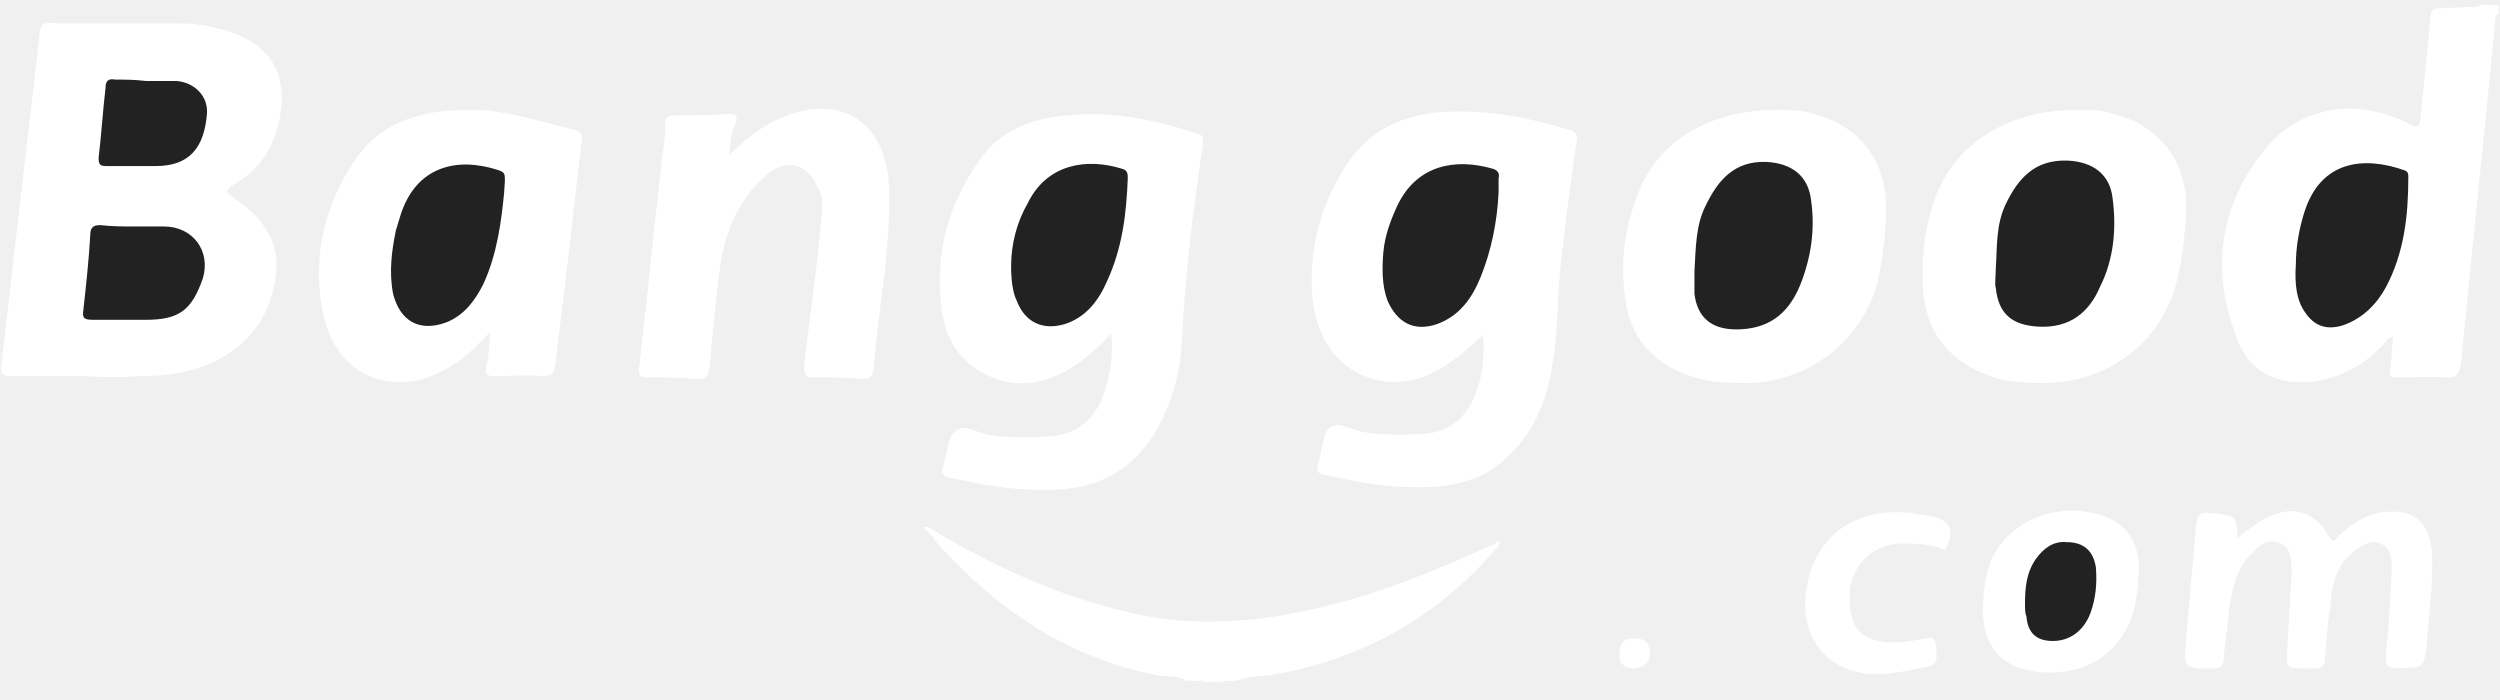
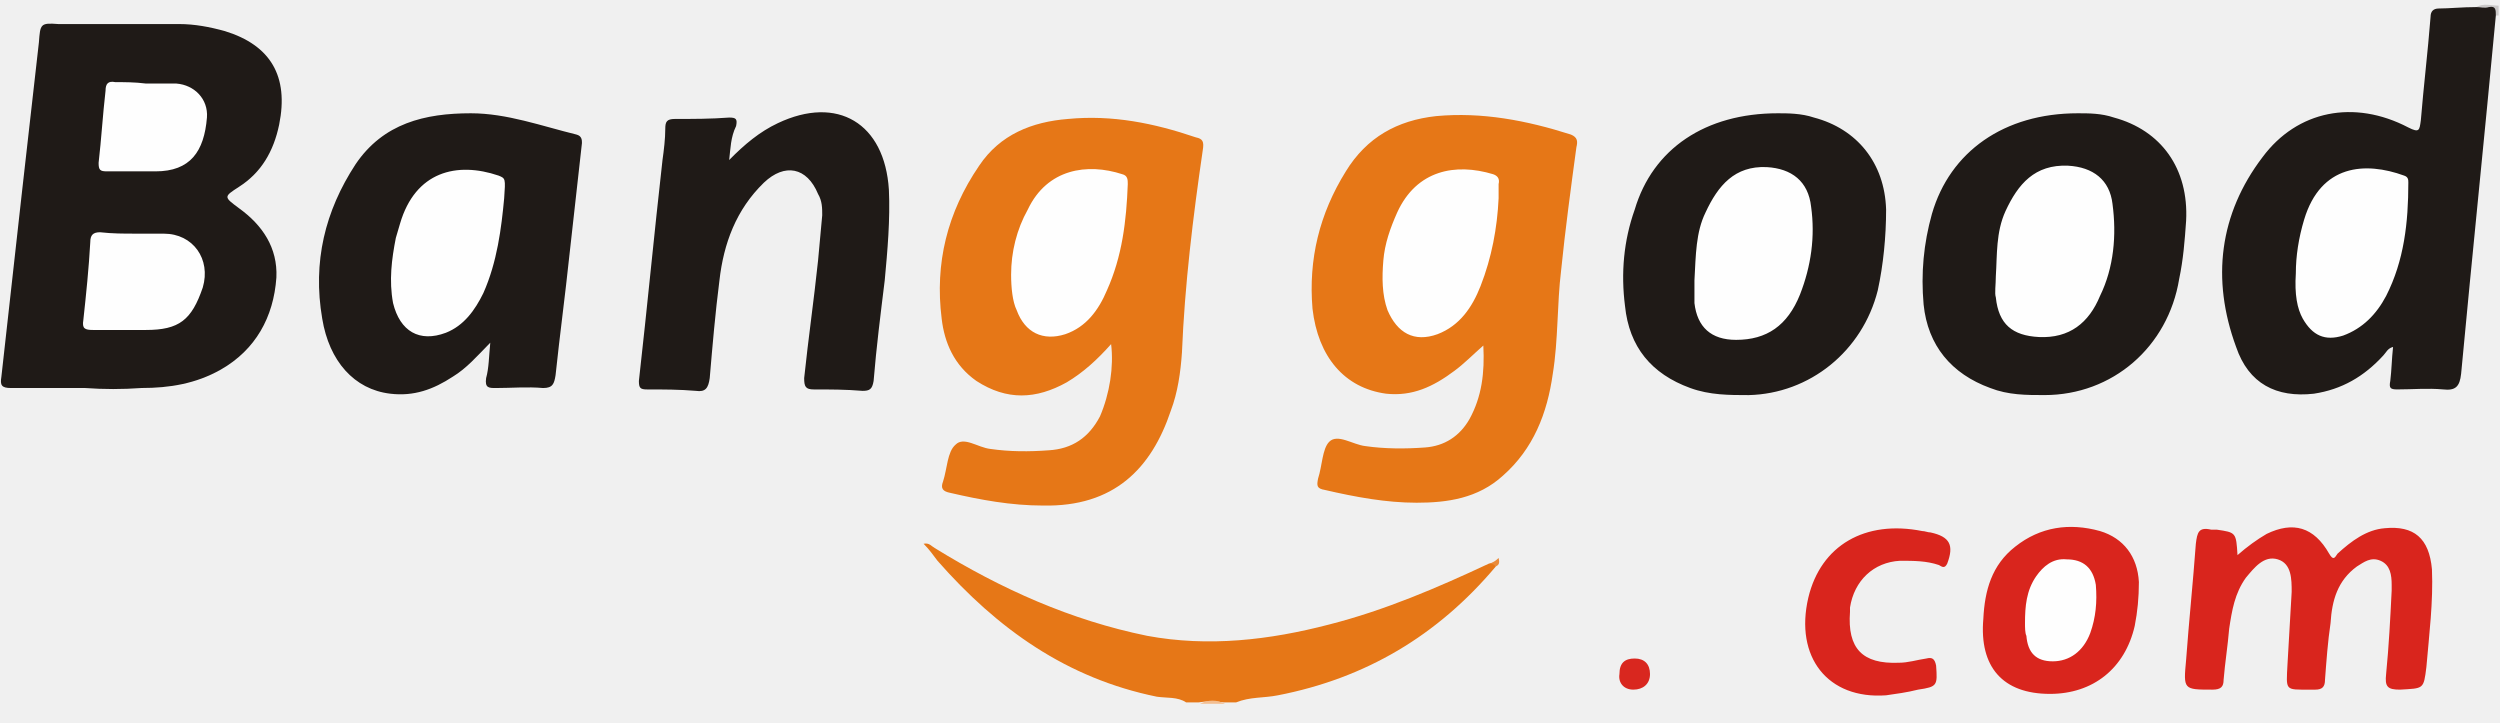
- <svg xmlns="http://www.w3.org/2000/svg" width="100" height="28" viewBox="0 0 100 28">
+ <svg xmlns="http://www.w3.org/2000/svg" width="90" height="26" viewBox="0 0 90 26">
  <g fill="none">
-     <path fill="#FFF" d="M59.833 21.96c-2.333 2.691-5.222 4.338-8.722 4.997-.555.11-1.111.055-1.667.274h-.5c-.333-.055-.666-.055-1 0h-.5c-.333-.22-.777-.164-1.166-.22-3.611-.713-6.39-2.635-8.778-5.27-.167-.22-.333-.439-.556-.659.223-.055.334.11.445.165 2.667 1.592 5.444 2.8 8.5 3.404 2.444.44 4.889.165 7.278-.44 2.222-.548 4.333-1.427 6.389-2.36.166-.055.277-.055.277.11zM99.056.275c.277-.165.61-.055.888-.055v.384h-.11c-.223-.22-.556-.11-.778-.33z" />
-     <path fill="#FFF" d="M48 27.286c.333-.164.667-.164 1 0h-1zM3.389 15.043H.444c-.388 0-.444-.11-.388-.44l.833-7.246.667-5.71c.055-.714.055-.769.777-.714h4.834c.61 0 1.222.11 1.833.275 1.833.549 2.556 1.757 2.167 3.623-.223 1.044-.723 1.867-1.611 2.416-.612.384-.612.384 0 .824.944.658 1.555 1.537 1.5 2.69-.112 1.537-.834 2.8-2.223 3.568-1 .55-2.055.714-3.166.714-.778.055-1.5.055-2.278 0zM99.056.275c.166 0 .333.054.5 0 .277-.055.277.11.277.329-.444 4.612-.944 9.278-1.389 13.89-.055.494-.222.659-.722.604-.61-.055-1.222 0-1.833 0-.278 0-.333-.055-.278-.33.056-.439.056-.823.111-1.317-.222.055-.278.22-.389.33-.777.823-1.666 1.317-2.777 1.482-1.5.164-2.612-.385-3.112-1.812-1-2.635-.666-5.16 1.056-7.357 1.389-1.812 3.667-2.25 5.833-1.153.445.22.445.11.5-.274.111-1.318.278-2.636.39-4.008 0-.22.11-.33.333-.33.388 0 .944-.054 1.5-.054zM19.61 13.286c-.555.55-.944.989-1.5 1.318-.778.494-1.555.769-2.5.659-1.444-.165-2.444-1.263-2.722-2.91-.389-2.196.111-4.173 1.333-5.984C15.333 4.776 17 4.392 18.833 4.392c1.445 0 2.834.494 4.223.824.222.055.222.22.222.33l-.5 4.336c-.167 1.538-.39 3.13-.556 4.667-.055.33-.11.494-.5.494-.61-.055-1.278 0-1.889 0-.277 0-.444 0-.389-.384.112-.384.112-.824.167-1.373zm51.5-8.894c.389 0 .945 0 1.445.165 1.722.44 2.833 1.757 2.888 3.568 0 1.044-.11 2.142-.333 3.13-.611 2.36-2.722 4.008-5.167 4.063-.777 0-1.555 0-2.333-.275-1.555-.549-2.444-1.592-2.611-3.184-.167-1.263-.056-2.526.389-3.734.722-2.36 2.833-3.733 5.722-3.733zm12 0c.445 0 .945 0 1.445.165 1.888.494 3 1.976 2.888 4.008-.055.768-.11 1.482-.277 2.25-.445 2.636-2.667 4.503-5.39 4.503-.721 0-1.444 0-2.166-.275-1.555-.549-2.5-1.647-2.667-3.24-.11-1.207 0-2.36.334-3.513.722-2.415 2.889-3.898 5.833-3.898zM29.167 6.204c.61-.604 1.222-1.098 1.944-1.428 2.389-1.098 4.278 0 4.445 2.58.055 1.154-.056 2.362-.167 3.515-.167 1.317-.333 2.58-.445 3.898-.055.329-.166.384-.444.384-.667-.055-1.278-.055-1.944-.055-.334 0-.39-.11-.39-.44.167-1.536.39-3.019.556-4.556l.167-1.757c0-.274 0-.549-.167-.823-.444-1.044-1.333-1.208-2.166-.44-1.112 1.043-1.612 2.361-1.778 3.789-.167 1.262-.278 2.525-.39 3.788-.055.384-.166.549-.555.494-.666-.055-1.277-.055-1.944-.055-.278 0-.333-.055-.333-.33.333-2.854.61-5.71.944-8.564.056-.384.111-.824.111-1.208 0-.274.056-.384.389-.384.722 0 1.444 0 2.167-.055.277 0 .333.055.277.33-.222.438-.222.878-.277 1.317zM44.444 13.341c-.555.604-1.11 1.098-1.777 1.483-1.223.658-2.39.713-3.611-.055-.89-.604-1.278-1.483-1.39-2.416-.277-2.141.223-4.118 1.5-5.93.834-1.207 2.112-1.701 3.556-1.811 1.778-.165 3.445.164 5.111.713.278.055.334.165.278.495-.389 2.58-.722 5.215-.833 7.85-.056.77-.167 1.538-.445 2.252-.777 2.25-2.277 3.733-5.11 3.678-1.279 0-2.5-.22-3.723-.494-.278-.055-.389-.165-.278-.44.167-.493.167-1.152.5-1.427.334-.33.89.11 1.39.165.777.11 1.555.11 2.332.055.945-.055 1.612-.494 2.056-1.318.389-.878.556-1.921.444-2.8zm14.89.055c-.39.33-.778.714-1.167.988-.834.604-1.667.989-2.723.879-1.666-.22-2.722-1.428-2.944-3.294-.167-1.922.278-3.679 1.333-5.326.834-1.318 2.056-1.976 3.611-2.141 1.834-.165 3.612.165 5.39.714.277.11.277.274.222.494-.223 1.592-.445 3.184-.612 4.776-.166 1.318-.11 2.69-.333 4.008-.222 1.537-.778 2.91-2 3.953-1 .878-2.222 1.043-3.444 1.043-1.223 0-2.445-.22-3.667-.494-.333-.055-.333-.165-.278-.44.167-.493.167-1.152.445-1.427.333-.329.944.11 1.444.165.778.11 1.611.11 2.389.055.778-.055 1.389-.44 1.778-1.098.5-.878.61-1.812.555-2.855zM89.5 21.522c.389-.33.778-.604 1.167-.824 1.055-.494 1.889-.274 2.5.769.166.274.222.164.333 0 .556-.494 1.167-.934 1.889-.989 1.167-.11 1.778.385 1.889 1.593.055 1.262-.111 2.525-.222 3.788-.112.878-.112.823-1.056.878-.5 0-.611-.11-.556-.604.112-1.098.167-2.14.223-3.239v-.22c0-.384-.056-.768-.445-.933-.389-.165-.666.055-.944.22-.778.549-1 1.317-1.056 2.196-.11.714-.166 1.482-.222 2.196 0 .274-.111.384-.389.384h-.222c-1 0-.945.055-.889-.988l.167-2.8c0-.494 0-1.098-.556-1.263-.555-.164-.944.33-1.278.714-.444.604-.555 1.263-.666 1.976-.056.66-.167 1.318-.223 1.977 0 .274-.11.384-.444.384-1.167 0-1.167 0-1.056-1.153.112-1.482.278-3.02.39-4.502.055-.439.11-.658.61-.549h.223c.777.11.777.11.833.989zm-7.5 5.38c-1.889 0-2.833-1.043-2.667-2.91.056-1.098.334-2.086 1.278-2.8 1-.768 2.167-.933 3.389-.604.944.275 1.5.988 1.556 1.977 0 .604-.056 1.153-.167 1.702C85 25.914 83.722 26.902 82 26.902zm-6.556.055c-2.333.165-3.666-1.482-3.11-3.788.5-2.032 2.277-3.02 4.555-2.58.111 0 .222.054.333.054.778.165.945.494.667 1.208-.111.22-.222.11-.333.055-.5-.165-1-.165-1.556-.165-1.056.055-1.833.769-2 1.812v.165c-.111 1.427.5 2.031 1.944 1.976.39 0 .723-.11 1.112-.165.222-.054.333 0 .388.275.056.769.056.823-.722.933-.444.11-.889.165-1.278.22zM65.389 25.53c.389 0 .611.219.611.603 0 .385-.278.604-.667.604s-.61-.274-.555-.604c0-.439.222-.604.61-.604zM59.833 21.96c-.055-.054-.11-.109-.222-.109.111-.055.222-.11.333-.22.056.22 0 .275-.11.33z" />
-     <path fill="#222" d="M5.389 9.059h1.167c1.166 0 1.888.988 1.555 2.086-.444 1.263-.944 1.647-2.278 1.647h-2.11c-.334 0-.445-.055-.39-.384.111-.988.223-2.032.278-3.02 0-.274.111-.384.389-.384.5.055.944.055 1.389.055zm.444-5.82h1.223c.722.055 1.277.604 1.222 1.318-.111 1.318-.667 2.086-2.056 2.086H4.278c-.278 0-.334-.055-.334-.33.112-.933.167-1.866.278-2.8 0-.274.111-.384.39-.329.388 0 .777 0 1.221.055 0-.055 0 0 0 0zm34.611 7.412c0-.878.223-1.757.667-2.526.778-1.592 2.389-1.811 3.778-1.372.222.055.222.22.222.384-.055 1.428-.222 2.8-.833 4.118-.334.769-.834 1.427-1.667 1.702-.889.274-1.611-.055-1.944-.933-.167-.33-.223-.879-.223-1.373zm19.5-2.965c-.055 1.153-.277 2.306-.722 3.404-.333.824-.833 1.537-1.722 1.867-.944.33-1.611-.055-2-.933-.222-.604-.222-1.263-.167-1.922.056-.659.278-1.263.556-1.867.778-1.647 2.333-1.921 3.833-1.482.167.055.278.165.222.384v.55zm31.89 2.91c0-.659.11-1.372.333-2.086.666-2.141 2.444-2.251 4-1.702.166.055.166.165.166.274 0 1.538-.166 3.02-.889 4.393-.388.713-.944 1.262-1.722 1.537-.722.22-1.222 0-1.61-.66-.223-.383-.334-.932-.279-1.756zm-71.667-2.91c-.111 1.153-.278 2.47-.834 3.679-.333.659-.777 1.262-1.5 1.537-1.055.384-1.833-.055-2.11-1.153-.167-.878-.056-1.702.11-2.525l.167-.55c.611-2.03 2.278-2.415 3.944-1.866.278.11.278.11.223.878zm47.61 3.185c.056-.989.056-1.867.445-2.636.5-1.043 1.167-1.811 2.445-1.757 1 .055 1.666.55 1.777 1.538.167 1.153 0 2.306-.444 3.404-.5 1.207-1.333 1.756-2.556 1.756-1 0-1.555-.494-1.666-1.427v-.878zm12.056-.165c.056-.824 0-1.702.39-2.526.5-1.043 1.166-1.811 2.5-1.756 1 .054 1.666.549 1.777 1.482.167 1.208.056 2.47-.5 3.569-.444 1.043-1.222 1.647-2.444 1.592-1.056-.055-1.612-.494-1.723-1.538-.055-.164 0-.494 0-.823zM81 24.156c0-.658.056-1.262.444-1.81.278-.385.667-.715 1.223-.66.666 0 1.055.33 1.166.989.056.658 0 1.262-.222 1.866-.278.714-.833 1.098-1.5 1.098s-1-.33-1.055-.988c-.056-.11-.056-.33-.056-.494z" />
+     <path fill="#E67717" d="M53.85 20.392c-2.1 2.498-4.7 4.028-7.85 4.64-.5.101-1 .05-1.5.254h-.45c-.3-.05-.6-.05-.9 0h-.45c-.3-.204-.7-.153-1.05-.204-3.25-.662-5.75-2.447-7.9-4.894-.15-.204-.3-.408-.5-.612.2-.05.3.102.4.153 2.4 1.479 4.9 2.6 7.65 3.161 2.2.408 4.4.153 6.55-.408 2-.51 3.9-1.325 5.75-2.192.15-.05.25-.05.25.102z" />
+     <path fill="#CAC8C8" d="M89.15.255c.25-.153.55-.051.8-.051V.56h-.1c-.2-.204-.5-.102-.7-.306z" />
+     <path fill="#F3BE91" d="M43.2 25.337c.3-.153.6-.153.9 0h-.9z" />
+     <path fill="#1F1A17" d="M3.05 13.969H.4c-.35 0-.4-.102-.35-.408L.8 6.83l.6-5.302c.05-.662.05-.713.7-.662h4.35c.55 0 1.1.102 1.65.255 1.65.51 2.3 1.63 1.95 3.364-.2.969-.65 1.734-1.45 2.243-.55.357-.55.357 0 .765.85.612 1.4 1.428 1.35 2.498-.1 1.428-.75 2.6-2 3.314-.9.51-1.85.663-2.85.663-.7.05-1.35.05-2.05 0z" />
+     <path fill="#E67717" d="M40 12.388c-.5.561-1 1.02-1.6 1.377-1.1.611-2.15.662-3.25-.051-.8-.561-1.15-1.377-1.25-2.243-.25-1.989.2-3.824 1.35-5.506.75-1.122 1.9-1.58 3.2-1.683 1.6-.153 3.1.153 4.6.663.25.051.3.153.25.459-.35 2.396-.65 4.843-.75 7.29-.05.714-.15 1.428-.4 2.09-.7 2.09-2.05 3.467-4.6 3.416-1.15 0-2.25-.204-3.35-.459-.25-.05-.35-.153-.25-.408.15-.458.15-1.07.45-1.325.3-.306.8.102 1.25.153.7.102 1.4.102 2.1.05.85-.05 1.45-.458 1.85-1.223.35-.815.5-1.784.4-2.6zm13.4.051c-.35.306-.7.663-1.05.918-.75.56-1.5.918-2.45.816-1.5-.204-2.45-1.326-2.65-3.06-.15-1.784.25-3.415 1.2-4.944.75-1.224 1.85-1.836 3.25-1.989 1.65-.153 3.25.153 4.85.663.25.102.25.255.2.459-.2 1.478-.4 2.957-.55 4.435-.15 1.224-.1 2.498-.3 3.722-.2 1.427-.7 2.702-1.8 3.67-.9.816-2 .969-3.1.969s-2.2-.204-3.3-.459c-.3-.05-.3-.153-.25-.408.15-.458.15-1.07.4-1.325.3-.306.85.102 1.3.153.7.102 1.45.102 2.15.05.7-.05 1.25-.407 1.6-1.019.45-.815.55-1.682.5-2.65z" />
+     <path fill="#1F1A17" d="M89.15.255c.15 0 .3.05.45 0 .25-.051.25.102.25.306-.4 4.282-.85 8.615-1.25 12.898-.05.459-.2.612-.65.56-.55-.05-1.1 0-1.65 0-.25 0-.3-.05-.25-.305.05-.408.05-.765.1-1.224-.2.051-.25.204-.35.306-.7.765-1.5 1.224-2.5 1.377-1.35.152-2.35-.357-2.8-1.683-.9-2.447-.6-4.792.95-6.831 1.25-1.683 3.3-2.09 5.25-1.07.4.203.4.101.45-.256.1-1.223.25-2.447.35-3.721 0-.204.1-.306.3-.306.35 0 .85-.051 1.35-.051zm-71.5 12.082c-.5.51-.85.918-1.35 1.224-.7.459-1.4.714-2.25.612-1.3-.153-2.2-1.173-2.45-2.702-.35-2.04.1-3.875 1.2-5.557 1-1.479 2.5-1.836 4.15-1.836 1.3 0 2.55.46 3.8.765.2.051.2.204.2.306l-.45 4.027c-.15 1.428-.35 2.906-.5 4.334-.05.306-.1.459-.45.459-.55-.051-1.15 0-1.7 0-.25 0-.4 0-.35-.357.1-.357.1-.765.15-1.275zM64 4.078c.35 0 .85 0 1.3.153 1.55.408 2.55 1.632 2.6 3.314 0 .969-.1 1.988-.3 2.906-.55 2.192-2.45 3.722-4.65 3.773-.7 0-1.4 0-2.1-.255-1.4-.51-2.2-1.479-2.35-2.957-.15-1.173-.05-2.345.35-3.467.65-2.192 2.55-3.467 5.15-3.467zm10.8 0c.4 0 .85 0 1.3.153 1.7.46 2.7 1.836 2.6 3.722-.05.714-.1 1.376-.25 2.09-.4 2.447-2.4 4.18-4.85 4.18-.65 0-1.3 0-1.95-.254-1.4-.51-2.25-1.53-2.4-3.008-.1-1.122 0-2.192.3-3.263.65-2.243 2.6-3.62 5.25-3.62zM26.25 5.761c.55-.561 1.1-1.02 1.75-1.326 2.15-1.02 3.85 0 4 2.396.05 1.071-.05 2.193-.15 3.263-.15 1.224-.3 2.396-.4 3.62-.05.306-.15.357-.4.357-.6-.051-1.15-.051-1.75-.051-.3 0-.35-.102-.35-.408.15-1.428.35-2.804.5-4.232l.15-1.631c0-.255 0-.51-.15-.765-.4-.968-1.2-1.121-1.95-.408-1 .97-1.45 2.193-1.6 3.518-.15 1.173-.25 2.345-.35 3.518-.05.357-.15.51-.5.459-.6-.051-1.15-.051-1.75-.051-.25 0-.3-.051-.3-.306.3-2.651.55-5.302.85-7.953.05-.357.1-.765.1-1.122 0-.255.05-.357.35-.357.65 0 1.3 0 1.95-.05.25 0 .3.05.25.305-.2.408-.2.816-.25 1.224z" />
+     <path fill="#D9251D" d="M80.55 19.984c.35-.306.7-.56 1.05-.764.95-.46 1.7-.255 2.25.713.15.255.2.153.3 0 .5-.458 1.05-.866 1.7-.917 1.05-.102 1.6.357 1.7 1.478.05 1.173-.1 2.345-.2 3.518-.1.815-.1.764-.95.815-.45 0-.55-.102-.5-.56.1-1.02.15-1.989.2-3.008v-.204c0-.357-.05-.714-.4-.867-.35-.153-.6.051-.85.204-.7.51-.9 1.224-.95 2.04-.1.662-.15 1.376-.2 2.039 0 .254-.1.356-.35.356h-.2c-.9 0-.85.051-.8-.917l.15-2.6c0-.459 0-1.02-.5-1.173-.5-.153-.85.306-1.15.663-.4.56-.5 1.173-.6 1.835-.05.612-.15 1.224-.2 1.836 0 .254-.1.356-.4.356-1.05 0-1.05 0-.95-1.07.1-1.377.25-2.804.35-4.18.05-.408.1-.612.55-.51h.2c.7.102.7.102.75.917zM73.8 24.98c-1.7 0-2.55-.968-2.4-2.702.05-1.02.3-1.937 1.15-2.6.9-.713 1.95-.866 3.05-.56.85.255 1.35.917 1.4 1.835 0 .56-.05 1.07-.15 1.58-.35 1.53-1.5 2.447-3.05 2.447zm-5.9.051c-2.1.153-3.3-1.376-2.8-3.517.45-1.887 2.05-2.804 4.1-2.396.1 0 .2.05.3.05.7.154.85.46.6 1.122-.1.204-.2.102-.3.051-.45-.153-.9-.153-1.4-.153-.95.051-1.65.714-1.8 1.683v.153c-.1 1.325.45 1.886 1.75 1.835.35 0 .65-.102 1-.153.2-.051.3 0 .35.255.05.714.05.764-.65.866-.4.102-.8.153-1.15.204z" />
+     <path fill="#D9271F" d="M58.85 23.706c.35 0 .55.204.55.56 0 .358-.25.561-.6.561s-.55-.254-.5-.56c0-.408.2-.561.55-.561z" />
+     <path fill="#EA8B3A" d="M53.85 20.392c-.05-.05-.1-.102-.2-.102.1-.05.2-.102.3-.204.05.204 0 .255-.1.306z" />
+     <path fill="#FEFEFE" d="M4.85 8.412H5.9c1.05 0 1.7.917 1.4 1.937-.4 1.173-.85 1.53-2.05 1.53h-1.9c-.3 0-.4-.052-.35-.357.1-.918.2-1.887.25-2.804 0-.255.1-.357.35-.357.45.05.85.05 1.25.05zm.4-5.404h1.1c.65.05 1.15.56 1.1 1.223-.1 1.224-.6 1.938-1.85 1.938H3.85c-.25 0-.3-.051-.3-.306.1-.867.15-1.734.25-2.6 0-.255.1-.357.35-.306.35 0 .7 0 1.1.05 0-.05 0 0 0 0zM36.4 9.89c0-.815.2-1.631.6-2.345.7-1.478 2.15-1.682 3.4-1.274.2.05.2.204.2.356-.05 1.326-.2 2.6-.75 3.824-.3.714-.75 1.325-1.5 1.58-.8.255-1.45-.05-1.75-.866-.15-.306-.2-.816-.2-1.275zm17.55-2.753c-.05 1.07-.25 2.141-.65 3.161-.3.765-.75 1.427-1.55 1.733-.85.306-1.45-.05-1.8-.866-.2-.561-.2-1.173-.15-1.785.05-.611.25-1.172.5-1.733.7-1.53 2.1-1.784 3.45-1.376.15.05.25.153.2.356v.51zm28.7 2.702c0-.612.1-1.274.3-1.937.6-1.988 2.2-2.09 3.6-1.58.15.05.15.153.15.254 0 1.428-.15 2.804-.8 4.079-.35.663-.85 1.172-1.55 1.427-.65.204-1.1 0-1.45-.611-.2-.357-.3-.867-.25-1.632zm-64.5-2.702c-.1 1.07-.25 2.294-.75 3.416-.3.612-.7 1.172-1.35 1.427-.95.357-1.65-.05-1.9-1.07-.15-.816-.05-1.58.1-2.345l.15-.51c.55-1.886 2.05-2.243 3.55-1.733.25.102.25.102.2.815zM61 10.094c.05-.918.05-1.733.4-2.447.45-.969 1.05-1.682 2.2-1.631.9.05 1.5.51 1.6 1.427.15 1.07 0 2.141-.4 3.16-.45 1.122-1.2 1.632-2.3 1.632-.9 0-1.4-.459-1.5-1.325v-.816zm10.85-.153c.05-.765 0-1.58.35-2.345.45-.969 1.05-1.682 2.25-1.631.9.05 1.5.51 1.6 1.376.15 1.122.05 2.294-.45 3.314-.4.969-1.1 1.53-2.2 1.478-.95-.05-1.45-.458-1.55-1.427-.05-.153 0-.459 0-.765zm1.05 12.49c0-.611.05-1.172.4-1.682.25-.357.6-.663 1.1-.612.6 0 .95.306 1.05.918.05.612 0 1.172-.2 1.733-.25.663-.75 1.02-1.35 1.02-.6 0-.9-.306-.95-.918-.05-.102-.05-.306-.05-.459z" />
  </g>
</svg>
